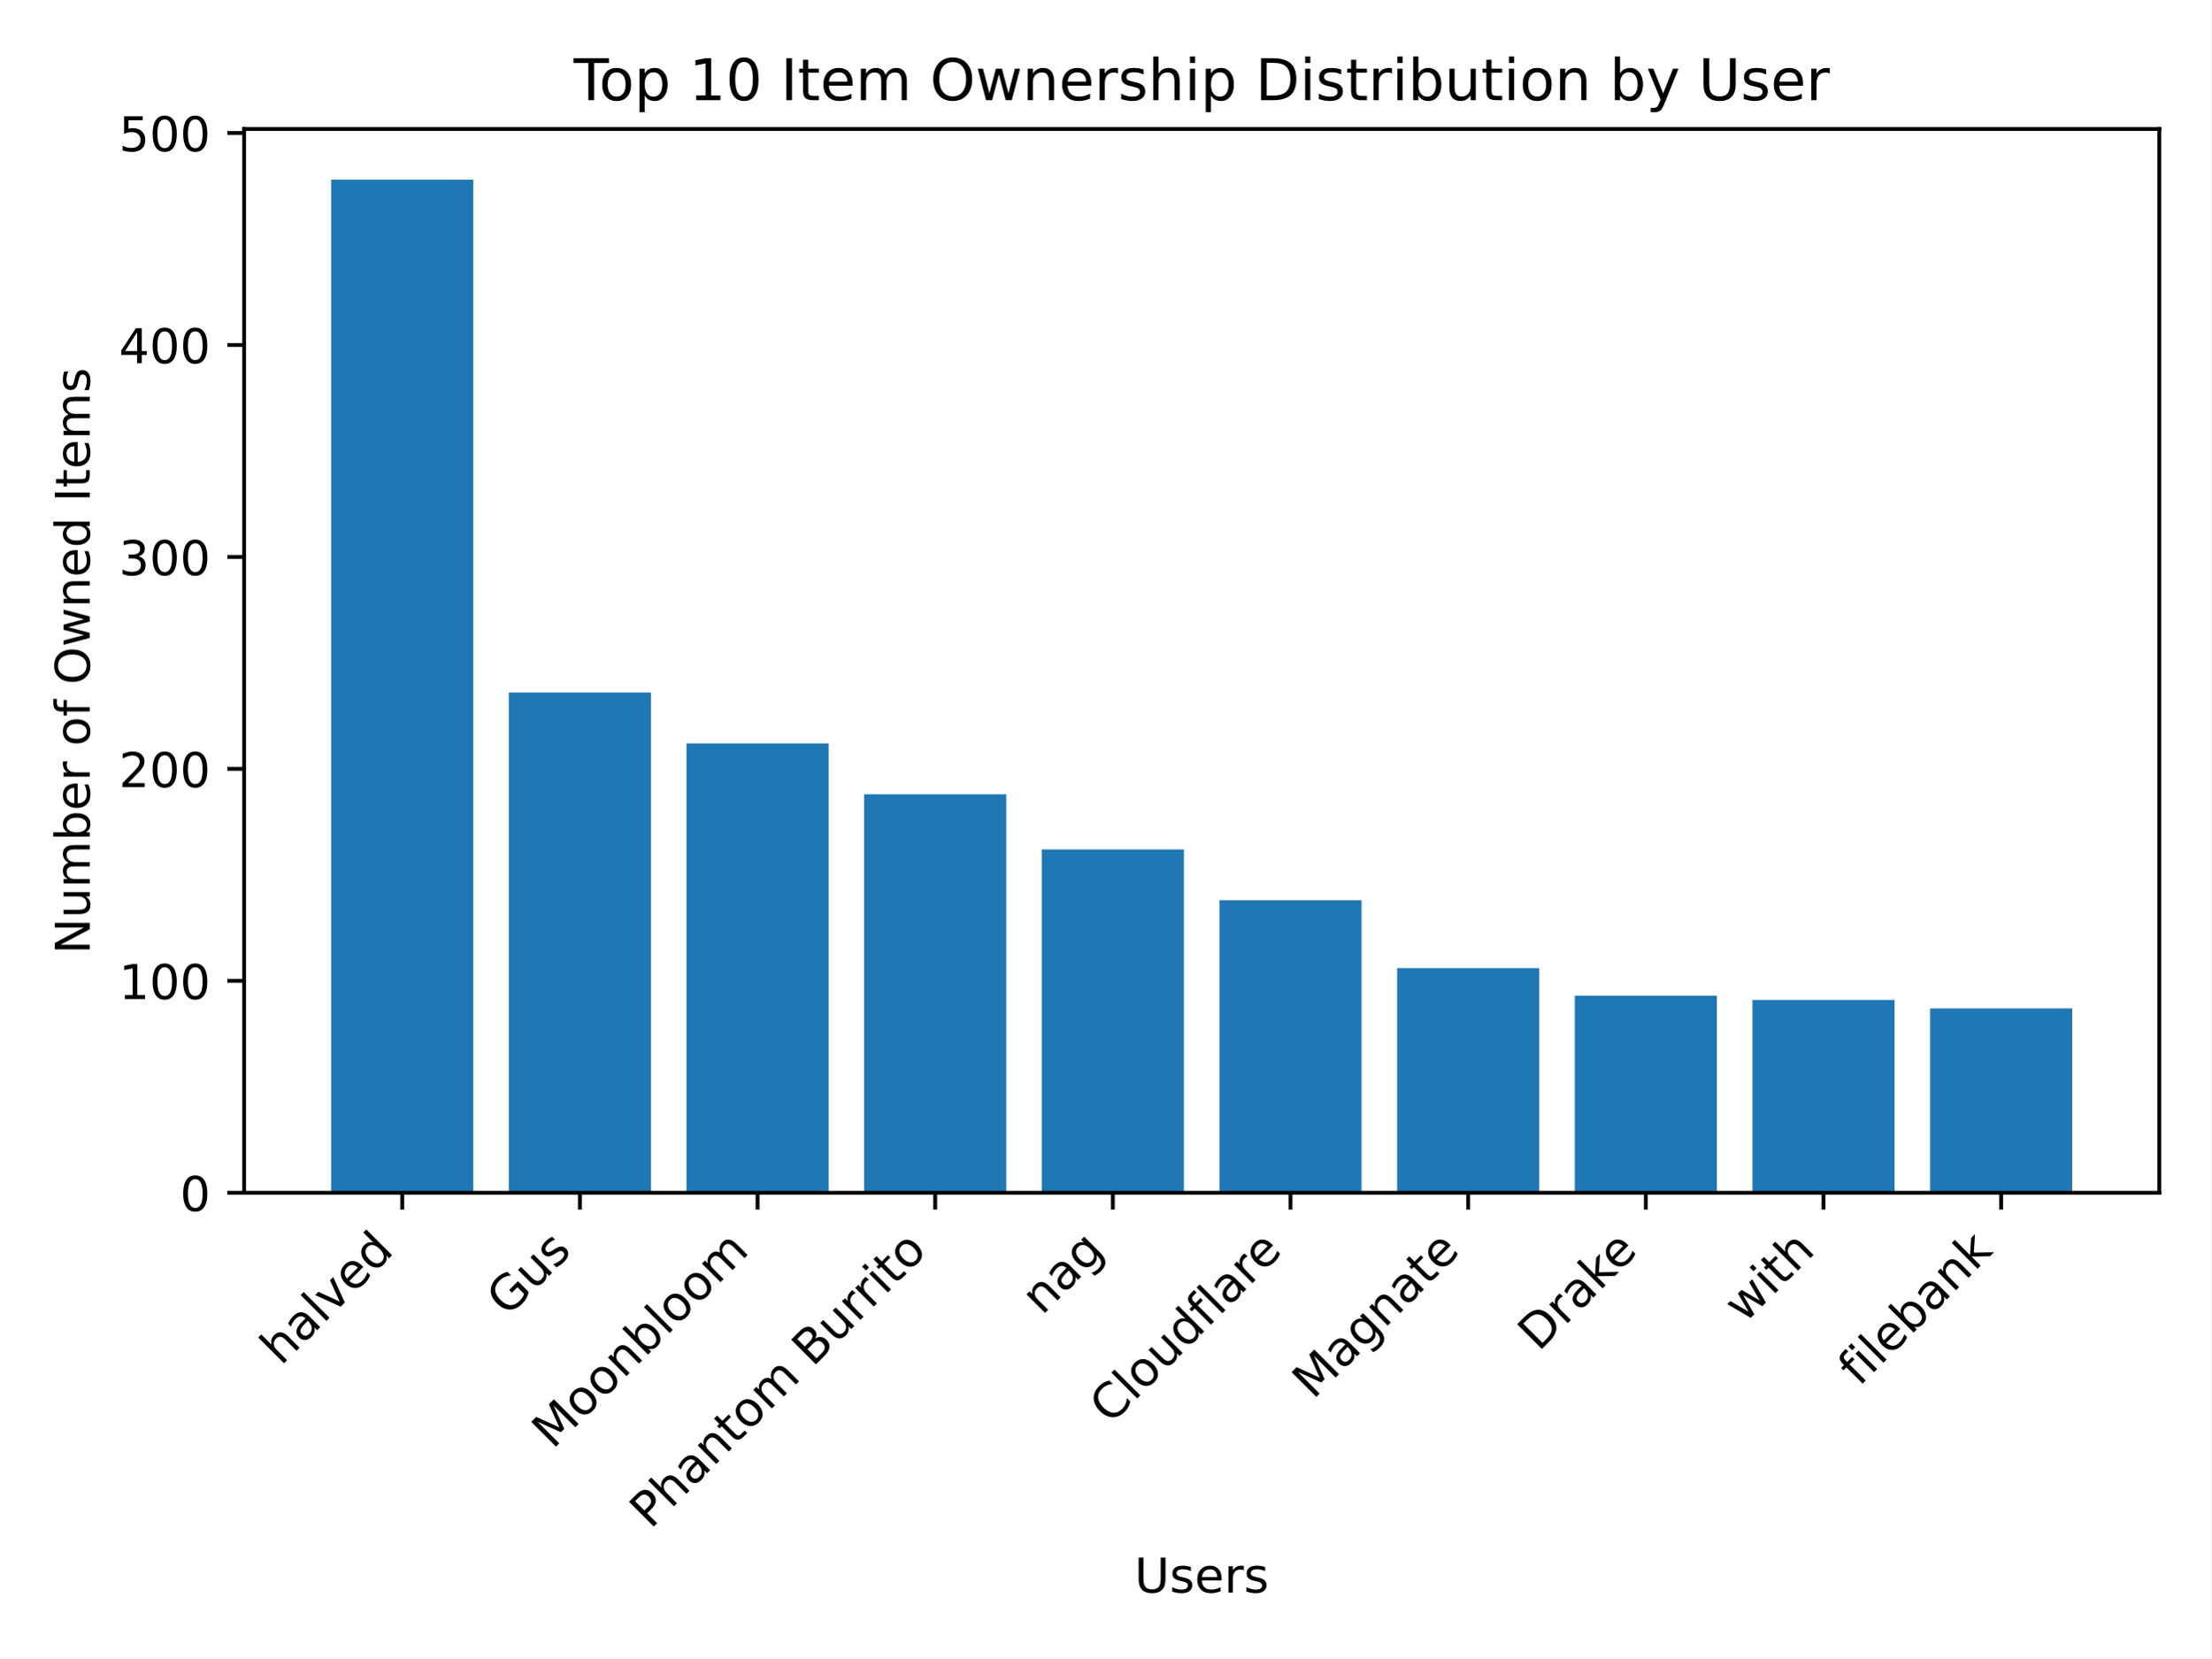
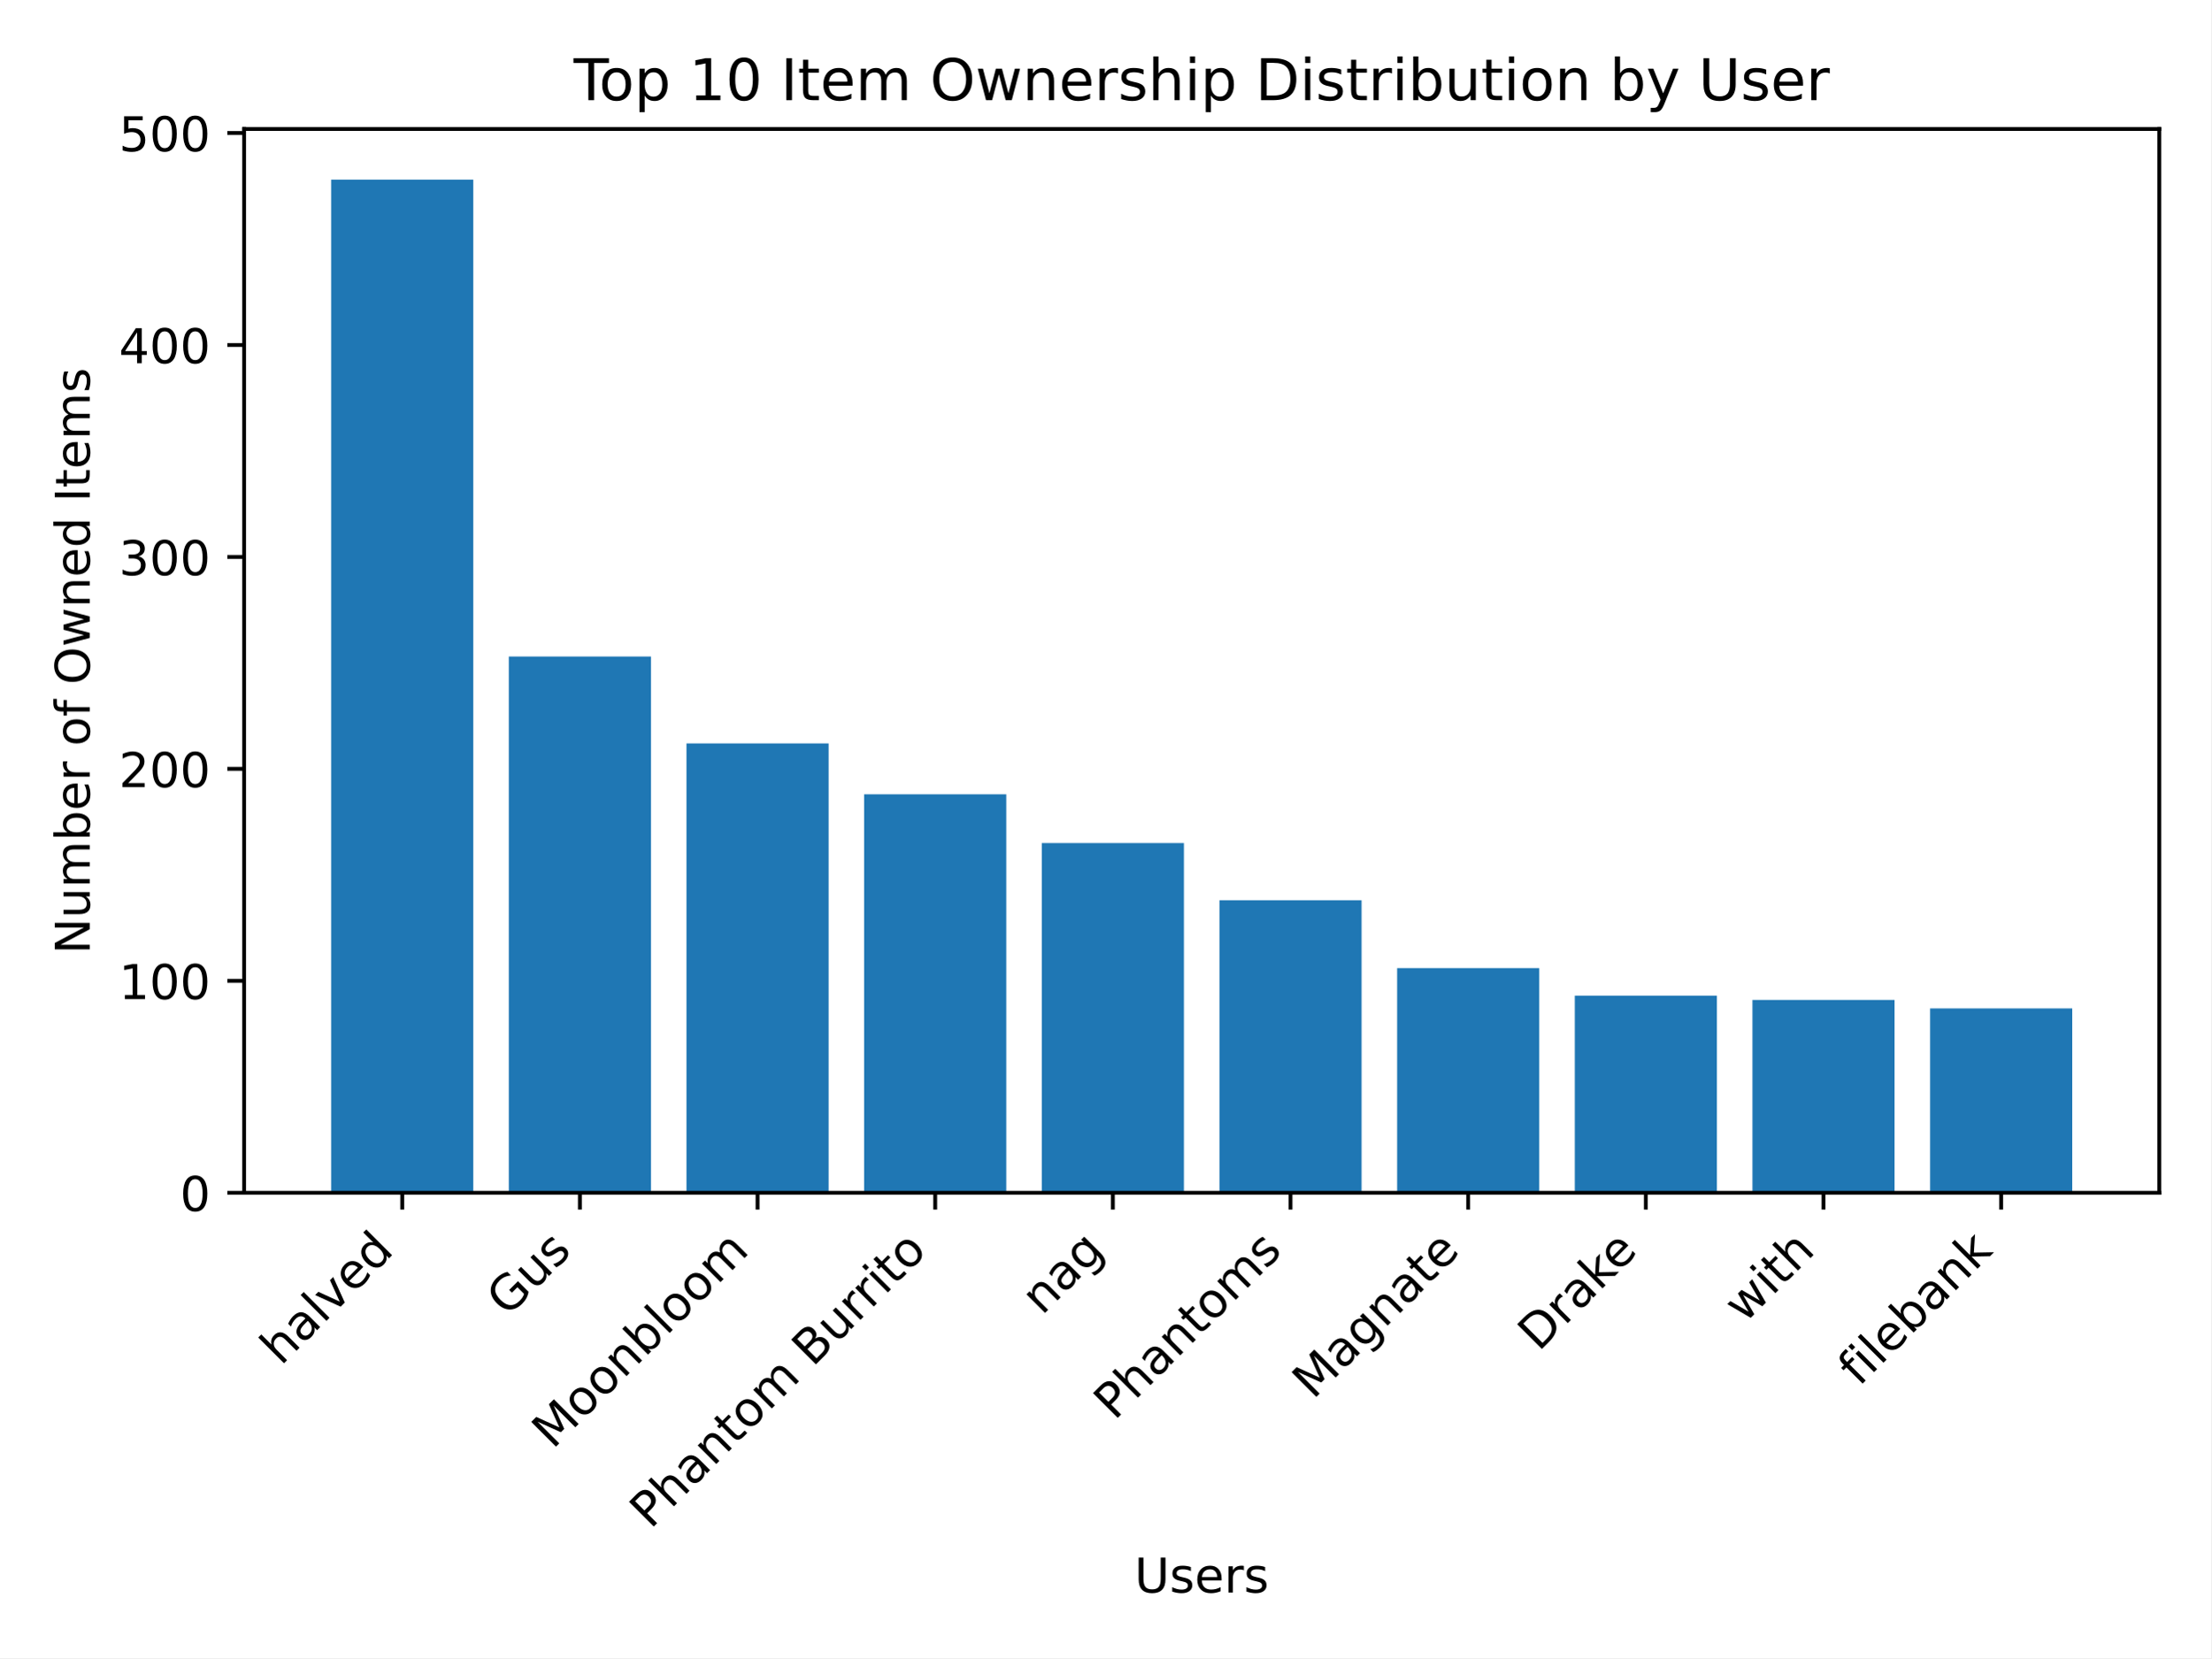
<svg xmlns="http://www.w3.org/2000/svg" xmlns:xlink="http://www.w3.org/1999/xlink" width="460.8pt" height="345.6pt" viewBox="0 0 460.8 345.6" version="1.1">
  <defs>
    <style type="text/css">*{stroke-linejoin: round; stroke-linecap: butt}</style>
  </defs>
  <g id="figure_1">
    <g id="patch_1">
      <path d="M 0 345.6  L 460.8 345.6  L 460.8 0  L 0 0  z " style="fill: #ffffff" />
    </g>
    <g id="axes_1">
      <g id="patch_2">
        <path d="M 50.87 248.617  L 450 248.617  L 450 26.88  L 50.87 26.88  z " style="fill: #ffffff" />
      </g>
      <g id="patch_3">
-         <path d="M 69.012 248.617  L 98.632 248.617  L 98.632 37.439  L 69.012 37.439  z " clip-path="url(#p437336c364)" style="fill: #1f77b4" />
+         <path d="M 69.012 248.617  L 98.632 248.617  L 98.632 37.439  L 69.012 37.439  z " clip-path="url(#p7bdfe8f7df)" style="fill: #1f77b4" />
      </g>
      <g id="patch_4">
-         <path d="M 106.037 248.617  L 135.657 248.617  L 135.657 144.353  L 106.037 144.353  z " clip-path="url(#p437336c364)" style="fill: #1f77b4" />
+         <path d="M 106.037 248.617  L 135.657 248.617  L 135.657 136.843  L 106.037 136.843  z " clip-path="url(#p7bdfe8f7df)" style="fill: #1f77b4" />
      </g>
      <g id="patch_5">
-         <path d="M 143.062 248.617  L 172.682 248.617  L 172.682 154.956  L 143.062 154.956  z " clip-path="url(#p437336c364)" style="fill: #1f77b4" />
+         <path d="M 143.062 248.617  L 172.682 248.617  L 172.682 154.956  L 143.062 154.956  z " clip-path="url(#p7bdfe8f7df)" style="fill: #1f77b4" />
      </g>
      <g id="patch_6">
-         <path d="M 180.087 248.617  L 209.707 248.617  L 209.707 165.559  L 180.087 165.559  z " clip-path="url(#p437336c364)" style="fill: #1f77b4" />
+         <path d="M 180.087 248.617  L 209.707 248.617  L 209.707 165.559  L 180.087 165.559  z " clip-path="url(#p7bdfe8f7df)" style="fill: #1f77b4" />
      </g>
      <g id="patch_7">
-         <path d="M 217.112 248.617  L 246.732 248.617  L 246.732 177.046  L 217.112 177.046  z " clip-path="url(#p437336c364)" style="fill: #1f77b4" />
+         <path d="M 217.112 248.617  L 246.732 248.617  L 246.732 175.721  L 217.112 175.721  z " clip-path="url(#p7bdfe8f7df)" style="fill: #1f77b4" />
      </g>
      <g id="patch_8">
-         <path d="M 254.138 248.617  L 283.758 248.617  L 283.758 187.649  L 254.138 187.649  z " clip-path="url(#p437336c364)" style="fill: #1f77b4" />
+         <path d="M 254.138 248.617  L 283.758 248.617  L 283.758 187.649  L 254.138 187.649  z " clip-path="url(#p7bdfe8f7df)" style="fill: #1f77b4" />
      </g>
      <g id="patch_9">
-         <path d="M 291.163 248.617  L 320.783 248.617  L 320.783 201.786  L 291.163 201.786  z " clip-path="url(#p437336c364)" style="fill: #1f77b4" />
+         <path d="M 291.163 248.617  L 320.783 248.617  L 320.783 201.786  L 291.163 201.786  z " clip-path="url(#p7bdfe8f7df)" style="fill: #1f77b4" />
      </g>
      <g id="patch_10">
-         <path d="M 328.188 248.617  L 357.808 248.617  L 357.808 207.53  L 328.188 207.53  z " clip-path="url(#p437336c364)" style="fill: #1f77b4" />
+         <path d="M 328.188 248.617  L 357.808 248.617  L 357.808 207.53  L 328.188 207.53  z " clip-path="url(#p7bdfe8f7df)" style="fill: #1f77b4" />
      </g>
      <g id="patch_11">
-         <path d="M 365.213 248.617  L 394.833 248.617  L 394.833 208.413  L 365.213 208.413  z " clip-path="url(#p437336c364)" style="fill: #1f77b4" />
+         <path d="M 365.213 248.617  L 394.833 248.617  L 394.833 208.413  L 365.213 208.413  z " clip-path="url(#p7bdfe8f7df)" style="fill: #1f77b4" />
      </g>
      <g id="patch_12">
-         <path d="M 402.238 248.617  L 431.858 248.617  L 431.858 210.181  L 402.238 210.181  z " clip-path="url(#p437336c364)" style="fill: #1f77b4" />
+         <path d="M 402.238 248.617  L 431.858 248.617  L 431.858 210.181  L 402.238 210.181  z " clip-path="url(#p7bdfe8f7df)" style="fill: #1f77b4" />
      </g>
      <g id="matplotlib.axis_1">
        <g id="xtick_1">
          <g id="line2d_1">
            <defs>
-               <path id="m1f9124b8df" d="M 0 0  L 0 3.5  " style="stroke: #000000; stroke-width: 0.8" />
+               <path id="m6779615eeb" d="M 0 0  L 0 3.5  " style="stroke: #000000; stroke-width: 0.8" />
            </defs>
            <g>
-               <use xlink:href="#m1f9124b8df" x="83.822" y="248.617" style="stroke: #000000; stroke-width: 0.8" />
+               <use xlink:href="#m6779615eeb" x="83.822" y="248.617" style="stroke: #000000; stroke-width: 0.8" />
            </g>
          </g>
          <g id="text_1">
            <g transform="translate(58.54764 284.7937) rotate(-45) scale(0.1 -0.1)">
              <defs>
                <path id="DejaVuSans-68" d="M 3513 2113  L 3513 0  L 2938 0  L 2938 2094  Q 2938 2591 2744 2837  Q 2550 3084 2163 3084  Q 1697 3084 1428 2787  Q 1159 2491 1159 1978  L 1159 0  L 581 0  L 581 4863  L 1159 4863  L 1159 2956  Q 1366 3272 1645 3428  Q 1925 3584 2291 3584  Q 2894 3584 3203 3211  Q 3513 2838 3513 2113  z " transform="scale(0.015625)" />
                <path id="DejaVuSans-61" d="M 2194 1759  Q 1497 1759 1228 1600  Q 959 1441 959 1056  Q 959 750 1161 570  Q 1363 391 1709 391  Q 2188 391 2477 730  Q 2766 1069 2766 1631  L 2766 1759  L 2194 1759  z M 3341 1997  L 3341 0  L 2766 0  L 2766 531  Q 2569 213 2275 61  Q 1981 -91 1556 -91  Q 1019 -91 701 211  Q 384 513 384 1019  Q 384 1609 779 1909  Q 1175 2209 1959 2209  L 2766 2209  L 2766 2266  Q 2766 2663 2505 2880  Q 2244 3097 1772 3097  Q 1472 3097 1187 3025  Q 903 2953 641 2809  L 641 3341  Q 956 3463 1253 3523  Q 1550 3584 1831 3584  Q 2591 3584 2966 3190  Q 3341 2797 3341 1997  z " transform="scale(0.015625)" />
                <path id="DejaVuSans-6c" d="M 603 4863  L 1178 4863  L 1178 0  L 603 0  L 603 4863  z " transform="scale(0.015625)" />
                <path id="DejaVuSans-76" d="M 191 3500  L 800 3500  L 1894 563  L 2988 3500  L 3597 3500  L 2284 0  L 1503 0  L 191 3500  z " transform="scale(0.015625)" />
                <path id="DejaVuSans-65" d="M 3597 1894  L 3597 1613  L 953 1613  Q 991 1019 1311 708  Q 1631 397 2203 397  Q 2534 397 2845 478  Q 3156 559 3463 722  L 3463 178  Q 3153 47 2828 -22  Q 2503 -91 2169 -91  Q 1331 -91 842 396  Q 353 884 353 1716  Q 353 2575 817 3079  Q 1281 3584 2069 3584  Q 2775 3584 3186 3129  Q 3597 2675 3597 1894  z M 3022 2063  Q 3016 2534 2758 2815  Q 2500 3097 2075 3097  Q 1594 3097 1305 2825  Q 1016 2553 972 2059  L 3022 2063  z " transform="scale(0.015625)" />
                <path id="DejaVuSans-64" d="M 2906 2969  L 2906 4863  L 3481 4863  L 3481 0  L 2906 0  L 2906 525  Q 2725 213 2448 61  Q 2172 -91 1784 -91  Q 1150 -91 751 415  Q 353 922 353 1747  Q 353 2572 751 3078  Q 1150 3584 1784 3584  Q 2172 3584 2448 3432  Q 2725 3281 2906 2969  z M 947 1747  Q 947 1113 1208 752  Q 1469 391 1925 391  Q 2381 391 2643 752  Q 2906 1113 2906 1747  Q 2906 2381 2643 2742  Q 2381 3103 1925 3103  Q 1469 3103 1208 2742  Q 947 2381 947 1747  z " transform="scale(0.015625)" />
              </defs>
              <use xlink:href="#DejaVuSans-68" />
              <use xlink:href="#DejaVuSans-61" x="63.379" />
              <use xlink:href="#DejaVuSans-6c" x="124.658" />
              <use xlink:href="#DejaVuSans-76" x="152.441" />
              <use xlink:href="#DejaVuSans-65" x="211.621" />
              <use xlink:href="#DejaVuSans-64" x="273.145" />
            </g>
          </g>
        </g>
        <g id="xtick_2">
          <g id="line2d_2">
            <g>
-               <use xlink:href="#m1f9124b8df" x="120.847" y="248.617" style="stroke: #000000; stroke-width: 0.8" />
+               <use xlink:href="#m6779615eeb" x="120.847" y="248.617" style="stroke: #000000; stroke-width: 0.8" />
            </g>
          </g>
          <g id="text_2">
            <g transform="translate(105.7329 274.6334) rotate(-45) scale(0.1 -0.1)">
              <defs>
                <path id="DejaVuSans-47" d="M 3809 666  L 3809 1919  L 2778 1919  L 2778 2438  L 4434 2438  L 4434 434  Q 4069 175 3628 42  Q 3188 -91 2688 -91  Q 1594 -91 976 548  Q 359 1188 359 2328  Q 359 3472 976 4111  Q 1594 4750 2688 4750  Q 3144 4750 3555 4637  Q 3966 4525 4313 4306  L 4313 3634  Q 3963 3931 3569 4081  Q 3175 4231 2741 4231  Q 1884 4231 1454 3753  Q 1025 3275 1025 2328  Q 1025 1384 1454 906  Q 1884 428 2741 428  Q 3075 428 3337 486  Q 3600 544 3809 666  z " transform="scale(0.015625)" />
                <path id="DejaVuSans-75" d="M 544 1381  L 544 3500  L 1119 3500  L 1119 1403  Q 1119 906 1312 657  Q 1506 409 1894 409  Q 2359 409 2629 706  Q 2900 1003 2900 1516  L 2900 3500  L 3475 3500  L 3475 0  L 2900 0  L 2900 538  Q 2691 219 2414 64  Q 2138 -91 1772 -91  Q 1169 -91 856 284  Q 544 659 544 1381  z M 1991 3584  L 1991 3584  z " transform="scale(0.015625)" />
                <path id="DejaVuSans-73" d="M 2834 3397  L 2834 2853  Q 2591 2978 2328 3040  Q 2066 3103 1784 3103  Q 1356 3103 1142 2972  Q 928 2841 928 2578  Q 928 2378 1081 2264  Q 1234 2150 1697 2047  L 1894 2003  Q 2506 1872 2764 1633  Q 3022 1394 3022 966  Q 3022 478 2636 193  Q 2250 -91 1575 -91  Q 1294 -91 989 -36  Q 684 19 347 128  L 347 722  Q 666 556 975 473  Q 1284 391 1588 391  Q 1994 391 2212 530  Q 2431 669 2431 922  Q 2431 1156 2273 1281  Q 2116 1406 1581 1522  L 1381 1569  Q 847 1681 609 1914  Q 372 2147 372 2553  Q 372 3047 722 3315  Q 1072 3584 1716 3584  Q 2034 3584 2315 3537  Q 2597 3491 2834 3397  z " transform="scale(0.015625)" />
              </defs>
              <use xlink:href="#DejaVuSans-47" />
              <use xlink:href="#DejaVuSans-75" x="77.49" />
              <use xlink:href="#DejaVuSans-73" x="140.869" />
            </g>
          </g>
        </g>
        <g id="xtick_3">
          <g id="line2d_3">
            <g>
-               <use xlink:href="#m1f9124b8df" x="157.872" y="248.617" style="stroke: #000000; stroke-width: 0.8" />
+               <use xlink:href="#m6779615eeb" x="157.872" y="248.617" style="stroke: #000000; stroke-width: 0.8" />
            </g>
          </g>
          <g id="text_3">
            <g transform="translate(115.172 302.2194) rotate(-45) scale(0.1 -0.1)">
              <defs>
                <path id="DejaVuSans-4d" d="M 628 4666  L 1569 4666  L 2759 1491  L 3956 4666  L 4897 4666  L 4897 0  L 4281 0  L 4281 4097  L 3078 897  L 2444 897  L 1241 4097  L 1241 0  L 628 0  L 628 4666  z " transform="scale(0.015625)" />
                <path id="DejaVuSans-6f" d="M 1959 3097  Q 1497 3097 1228 2736  Q 959 2375 959 1747  Q 959 1119 1226 758  Q 1494 397 1959 397  Q 2419 397 2687 759  Q 2956 1122 2956 1747  Q 2956 2369 2687 2733  Q 2419 3097 1959 3097  z M 1959 3584  Q 2709 3584 3137 3096  Q 3566 2609 3566 1747  Q 3566 888 3137 398  Q 2709 -91 1959 -91  Q 1206 -91 779 398  Q 353 888 353 1747  Q 353 2609 779 3096  Q 1206 3584 1959 3584  z " transform="scale(0.015625)" />
                <path id="DejaVuSans-6e" d="M 3513 2113  L 3513 0  L 2938 0  L 2938 2094  Q 2938 2591 2744 2837  Q 2550 3084 2163 3084  Q 1697 3084 1428 2787  Q 1159 2491 1159 1978  L 1159 0  L 581 0  L 581 3500  L 1159 3500  L 1159 2956  Q 1366 3272 1645 3428  Q 1925 3584 2291 3584  Q 2894 3584 3203 3211  Q 3513 2838 3513 2113  z " transform="scale(0.015625)" />
                <path id="DejaVuSans-62" d="M 3116 1747  Q 3116 2381 2855 2742  Q 2594 3103 2138 3103  Q 1681 3103 1420 2742  Q 1159 2381 1159 1747  Q 1159 1113 1420 752  Q 1681 391 2138 391  Q 2594 391 2855 752  Q 3116 1113 3116 1747  z M 1159 2969  Q 1341 3281 1617 3432  Q 1894 3584 2278 3584  Q 2916 3584 3314 3078  Q 3713 2572 3713 1747  Q 3713 922 3314 415  Q 2916 -91 2278 -91  Q 1894 -91 1617 61  Q 1341 213 1159 525  L 1159 0  L 581 0  L 581 4863  L 1159 4863  L 1159 2969  z " transform="scale(0.015625)" />
                <path id="DejaVuSans-6d" d="M 3328 2828  Q 3544 3216 3844 3400  Q 4144 3584 4550 3584  Q 5097 3584 5394 3201  Q 5691 2819 5691 2113  L 5691 0  L 5113 0  L 5113 2094  Q 5113 2597 4934 2840  Q 4756 3084 4391 3084  Q 3944 3084 3684 2787  Q 3425 2491 3425 1978  L 3425 0  L 2847 0  L 2847 2094  Q 2847 2600 2669 2842  Q 2491 3084 2119 3084  Q 1678 3084 1418 2786  Q 1159 2488 1159 1978  L 1159 0  L 581 0  L 581 3500  L 1159 3500  L 1159 2956  Q 1356 3278 1631 3431  Q 1906 3584 2284 3584  Q 2666 3584 2933 3390  Q 3200 3197 3328 2828  z " transform="scale(0.015625)" />
              </defs>
              <use xlink:href="#DejaVuSans-4d" />
              <use xlink:href="#DejaVuSans-6f" x="86.279" />
              <use xlink:href="#DejaVuSans-6f" x="147.461" />
              <use xlink:href="#DejaVuSans-6e" x="208.643" />
              <use xlink:href="#DejaVuSans-62" x="272.021" />
              <use xlink:href="#DejaVuSans-6c" x="335.498" />
              <use xlink:href="#DejaVuSans-6f" x="363.281" />
              <use xlink:href="#DejaVuSans-6f" x="424.463" />
              <use xlink:href="#DejaVuSans-6d" x="485.645" />
            </g>
          </g>
        </g>
        <g id="xtick_4">
          <g id="line2d_4">
            <g>
-               <use xlink:href="#m1f9124b8df" x="194.897" y="248.617" style="stroke: #000000; stroke-width: 0.8" />
+               <use xlink:href="#m6779615eeb" x="194.897" y="248.617" style="stroke: #000000; stroke-width: 0.8" />
            </g>
          </g>
          <g id="text_4">
            <g transform="translate(135.548 318.8685) rotate(-45) scale(0.1 -0.1)">
              <defs>
                <path id="DejaVuSans-50" d="M 1259 4147  L 1259 2394  L 2053 2394  Q 2494 2394 2734 2622  Q 2975 2850 2975 3272  Q 2975 3691 2734 3919  Q 2494 4147 2053 4147  L 1259 4147  z M 628 4666  L 2053 4666  Q 2838 4666 3239 4311  Q 3641 3956 3641 3272  Q 3641 2581 3239 2228  Q 2838 1875 2053 1875  L 1259 1875  L 1259 0  L 628 0  L 628 4666  z " transform="scale(0.015625)" />
                <path id="DejaVuSans-74" d="M 1172 4494  L 1172 3500  L 2356 3500  L 2356 3053  L 1172 3053  L 1172 1153  Q 1172 725 1289 603  Q 1406 481 1766 481  L 2356 481  L 2356 0  L 1766 0  Q 1100 0 847 248  Q 594 497 594 1153  L 594 3053  L 172 3053  L 172 3500  L 594 3500  L 594 4494  L 1172 4494  z " transform="scale(0.015625)" />
                <path id="DejaVuSans-20" transform="scale(0.015625)" />
                <path id="DejaVuSans-42" d="M 1259 2228  L 1259 519  L 2272 519  Q 2781 519 3026 730  Q 3272 941 3272 1375  Q 3272 1813 3026 2020  Q 2781 2228 2272 2228  L 1259 2228  z M 1259 4147  L 1259 2741  L 2194 2741  Q 2656 2741 2882 2914  Q 3109 3088 3109 3444  Q 3109 3797 2882 3972  Q 2656 4147 2194 4147  L 1259 4147  z M 628 4666  L 2241 4666  Q 2963 4666 3353 4366  Q 3744 4066 3744 3513  Q 3744 3084 3544 2831  Q 3344 2578 2956 2516  Q 3422 2416 3680 2098  Q 3938 1781 3938 1306  Q 3938 681 3513 340  Q 3088 0 2303 0  L 628 0  L 628 4666  z " transform="scale(0.015625)" />
                <path id="DejaVuSans-72" d="M 2631 2963  Q 2534 3019 2420 3045  Q 2306 3072 2169 3072  Q 1681 3072 1420 2755  Q 1159 2438 1159 1844  L 1159 0  L 581 0  L 581 3500  L 1159 3500  L 1159 2956  Q 1341 3275 1631 3429  Q 1922 3584 2338 3584  Q 2397 3584 2469 3576  Q 2541 3569 2628 3553  L 2631 2963  z " transform="scale(0.015625)" />
                <path id="DejaVuSans-69" d="M 603 3500  L 1178 3500  L 1178 0  L 603 0  L 603 3500  z M 603 4863  L 1178 4863  L 1178 4134  L 603 4134  L 603 4863  z " transform="scale(0.015625)" />
              </defs>
              <use xlink:href="#DejaVuSans-50" />
              <use xlink:href="#DejaVuSans-68" x="60.303" />
              <use xlink:href="#DejaVuSans-61" x="123.682" />
              <use xlink:href="#DejaVuSans-6e" x="184.961" />
              <use xlink:href="#DejaVuSans-74" x="248.34" />
              <use xlink:href="#DejaVuSans-6f" x="287.549" />
              <use xlink:href="#DejaVuSans-6d" x="348.73" />
              <use xlink:href="#DejaVuSans-20" x="446.143" />
              <use xlink:href="#DejaVuSans-42" x="477.93" />
              <use xlink:href="#DejaVuSans-75" x="546.533" />
              <use xlink:href="#DejaVuSans-72" x="609.912" />
              <use xlink:href="#DejaVuSans-72" x="649.275" />
              <use xlink:href="#DejaVuSans-69" x="690.389" />
              <use xlink:href="#DejaVuSans-74" x="718.172" />
              <use xlink:href="#DejaVuSans-6f" x="757.381" />
            </g>
          </g>
        </g>
        <g id="xtick_5">
          <g id="line2d_5">
            <g>
-               <use xlink:href="#m1f9124b8df" x="231.922" y="248.617" style="stroke: #000000; stroke-width: 0.8" />
+               <use xlink:href="#m6779615eeb" x="231.922" y="248.617" style="stroke: #000000; stroke-width: 0.8" />
            </g>
          </g>
          <g id="text_5">
            <g transform="translate(217.1484 274.2931) rotate(-45) scale(0.1 -0.1)">
              <defs>
                <path id="DejaVuSans-67" d="M 2906 1791  Q 2906 2416 2648 2759  Q 2391 3103 1925 3103  Q 1463 3103 1205 2759  Q 947 2416 947 1791  Q 947 1169 1205 825  Q 1463 481 1925 481  Q 2391 481 2648 825  Q 2906 1169 2906 1791  z M 3481 434  Q 3481 -459 3084 -895  Q 2688 -1331 1869 -1331  Q 1566 -1331 1297 -1286  Q 1028 -1241 775 -1147  L 775 -588  Q 1028 -725 1275 -790  Q 1522 -856 1778 -856  Q 2344 -856 2625 -561  Q 2906 -266 2906 331  L 2906 616  Q 2728 306 2450 153  Q 2172 0 1784 0  Q 1141 0 747 490  Q 353 981 353 1791  Q 353 2603 747 3093  Q 1141 3584 1784 3584  Q 2172 3584 2450 3431  Q 2728 3278 2906 2969  L 2906 3500  L 3481 3500  L 3481 434  z " transform="scale(0.015625)" />
              </defs>
              <use xlink:href="#DejaVuSans-6e" />
              <use xlink:href="#DejaVuSans-61" x="63.379" />
              <use xlink:href="#DejaVuSans-67" x="124.658" />
            </g>
          </g>
        </g>
        <g id="xtick_6">
          <g id="line2d_6">
            <g>
-               <use xlink:href="#m1f9124b8df" x="268.948" y="248.617" style="stroke: #000000; stroke-width: 0.8" />
+               <use xlink:href="#m6779615eeb" x="268.948" y="248.617" style="stroke: #000000; stroke-width: 0.8" />
            </g>
          </g>
          <g id="text_6">
-             <g transform="translate(231.3924 297.0741) rotate(-45) scale(0.1 -0.1)">
-               <defs>
-                 <path id="DejaVuSans-43" d="M 4122 4306  L 4122 3641  Q 3803 3938 3442 4084  Q 3081 4231 2675 4231  Q 1875 4231 1450 3742  Q 1025 3253 1025 2328  Q 1025 1406 1450 917  Q 1875 428 2675 428  Q 3081 428 3442 575  Q 3803 722 4122 1019  L 4122 359  Q 3791 134 3420 21  Q 3050 -91 2638 -91  Q 1578 -91 968 557  Q 359 1206 359 2328  Q 359 3453 968 4101  Q 1578 4750 2638 4750  Q 3056 4750 3426 4639  Q 3797 4528 4122 4306  z " transform="scale(0.015625)" />
-                 <path id="DejaVuSans-66" d="M 2375 4863  L 2375 4384  L 1825 4384  Q 1516 4384 1395 4259  Q 1275 4134 1275 3809  L 1275 3500  L 2222 3500  L 2222 3053  L 1275 3053  L 1275 0  L 697 0  L 697 3053  L 147 3053  L 147 3500  L 697 3500  L 697 3744  Q 697 4328 969 4595  Q 1241 4863 1831 4863  L 2375 4863  z " transform="scale(0.015625)" />
-               </defs>
-               <use xlink:href="#DejaVuSans-43" />
-               <use xlink:href="#DejaVuSans-6c" x="69.824" />
-               <use xlink:href="#DejaVuSans-6f" x="97.607" />
-               <use xlink:href="#DejaVuSans-75" x="158.789" />
-               <use xlink:href="#DejaVuSans-64" x="222.168" />
-               <use xlink:href="#DejaVuSans-66" x="285.645" />
-               <use xlink:href="#DejaVuSans-6c" x="320.85" />
-               <use xlink:href="#DejaVuSans-61" x="348.633" />
-               <use xlink:href="#DejaVuSans-72" x="409.912" />
-               <use xlink:href="#DejaVuSans-65" x="448.775" />
+             <g transform="translate(232.2476 296.219) rotate(-45) scale(0.1 -0.1)">
+               <use xlink:href="#DejaVuSans-50" />
+               <use xlink:href="#DejaVuSans-68" x="60.303" />
+               <use xlink:href="#DejaVuSans-61" x="123.682" />
+               <use xlink:href="#DejaVuSans-6e" x="184.961" />
+               <use xlink:href="#DejaVuSans-74" x="248.34" />
+               <use xlink:href="#DejaVuSans-6f" x="287.549" />
+               <use xlink:href="#DejaVuSans-6d" x="348.73" />
+               <use xlink:href="#DejaVuSans-73" x="446.143" />
            </g>
          </g>
        </g>
        <g id="xtick_7">
          <g id="line2d_7">
            <g>
-               <use xlink:href="#m1f9124b8df" x="305.973" y="248.617" style="stroke: #000000; stroke-width: 0.8" />
+               <use xlink:href="#m6779615eeb" x="305.973" y="248.617" style="stroke: #000000; stroke-width: 0.8" />
            </g>
          </g>
          <g id="text_7">
            <g transform="translate(273.6412 291.8504) rotate(-45) scale(0.1 -0.1)">
              <use xlink:href="#DejaVuSans-4d" />
              <use xlink:href="#DejaVuSans-61" x="86.279" />
              <use xlink:href="#DejaVuSans-67" x="147.559" />
              <use xlink:href="#DejaVuSans-6e" x="211.035" />
              <use xlink:href="#DejaVuSans-61" x="274.414" />
              <use xlink:href="#DejaVuSans-74" x="335.693" />
              <use xlink:href="#DejaVuSans-65" x="374.902" />
            </g>
          </g>
        </g>
        <g id="xtick_8">
          <g id="line2d_8">
            <g>
-               <use xlink:href="#m1f9124b8df" x="342.998" y="248.617" style="stroke: #000000; stroke-width: 0.8" />
+               <use xlink:href="#m6779615eeb" x="342.998" y="248.617" style="stroke: #000000; stroke-width: 0.8" />
            </g>
          </g>
          <g id="text_8">
            <g transform="translate(320.653 281.8636) rotate(-45) scale(0.1 -0.1)">
              <defs>
                <path id="DejaVuSans-44" d="M 1259 4147  L 1259 519  L 2022 519  Q 2988 519 3436 956  Q 3884 1394 3884 2338  Q 3884 3275 3436 3711  Q 2988 4147 2022 4147  L 1259 4147  z M 628 4666  L 1925 4666  Q 3281 4666 3915 4102  Q 4550 3538 4550 2338  Q 4550 1131 3912 565  Q 3275 0 1925 0  L 628 0  L 628 4666  z " transform="scale(0.015625)" />
                <path id="DejaVuSans-6b" d="M 581 4863  L 1159 4863  L 1159 1991  L 2875 3500  L 3609 3500  L 1753 1863  L 3688 0  L 2938 0  L 1159 1709  L 1159 0  L 581 0  L 581 4863  z " transform="scale(0.015625)" />
              </defs>
              <use xlink:href="#DejaVuSans-44" />
              <use xlink:href="#DejaVuSans-72" x="77.002" />
              <use xlink:href="#DejaVuSans-61" x="118.115" />
              <use xlink:href="#DejaVuSans-6b" x="179.395" />
              <use xlink:href="#DejaVuSans-65" x="233.68" />
            </g>
          </g>
        </g>
        <g id="xtick_9">
          <g id="line2d_9">
            <g>
-               <use xlink:href="#m1f9124b8df" x="380.023" y="248.617" style="stroke: #000000; stroke-width: 0.8" />
+               <use xlink:href="#m6779615eeb" x="380.023" y="248.617" style="stroke: #000000; stroke-width: 0.8" />
            </g>
          </g>
          <g id="text_9">
            <g transform="translate(363.5515 275.9902) rotate(-45) scale(0.1 -0.1)">
              <defs>
                <path id="DejaVuSans-77" d="M 269 3500  L 844 3500  L 1563 769  L 2278 3500  L 2956 3500  L 3675 769  L 4391 3500  L 4966 3500  L 4050 0  L 3372 0  L 2619 2869  L 1863 0  L 1184 0  L 269 3500  z " transform="scale(0.015625)" />
              </defs>
              <use xlink:href="#DejaVuSans-77" />
              <use xlink:href="#DejaVuSans-69" x="81.787" />
              <use xlink:href="#DejaVuSans-74" x="109.57" />
              <use xlink:href="#DejaVuSans-68" x="148.779" />
            </g>
          </g>
        </g>
        <g id="xtick_10">
          <g id="line2d_10">
            <g>
-               <use xlink:href="#m1f9124b8df" x="417.048" y="248.617" style="stroke: #000000; stroke-width: 0.8" />
+               <use xlink:href="#m6779615eeb" x="417.048" y="248.617" style="stroke: #000000; stroke-width: 0.8" />
            </g>
          </g>
          <g id="text_10">
            <g transform="translate(387.41 289.1567) rotate(-45) scale(0.1 -0.1)">
+               <defs>
+                 <path id="DejaVuSans-66" d="M 2375 4863  L 2375 4384  L 1825 4384  Q 1516 4384 1395 4259  Q 1275 4134 1275 3809  L 1275 3500  L 2222 3500  L 2222 3053  L 1275 3053  L 1275 0  L 697 0  L 697 3053  L 147 3053  L 147 3500  L 697 3500  L 697 3744  Q 697 4328 969 4595  Q 1241 4863 1831 4863  L 2375 4863  z " transform="scale(0.015625)" />
+               </defs>
              <use xlink:href="#DejaVuSans-66" />
              <use xlink:href="#DejaVuSans-69" x="35.205" />
              <use xlink:href="#DejaVuSans-6c" x="62.988" />
              <use xlink:href="#DejaVuSans-65" x="90.771" />
              <use xlink:href="#DejaVuSans-62" x="152.295" />
              <use xlink:href="#DejaVuSans-61" x="215.771" />
              <use xlink:href="#DejaVuSans-6e" x="277.051" />
              <use xlink:href="#DejaVuSans-6b" x="340.43" />
            </g>
          </g>
        </g>
        <g id="text_11">
          <g transform="translate(236.4342 331.9375) scale(0.1 -0.1)">
            <defs>
              <path id="DejaVuSans-55" d="M 556 4666  L 1191 4666  L 1191 1831  Q 1191 1081 1462 751  Q 1734 422 2344 422  Q 2950 422 3222 751  Q 3494 1081 3494 1831  L 3494 4666  L 4128 4666  L 4128 1753  Q 4128 841 3676 375  Q 3225 -91 2344 -91  Q 1459 -91 1007 375  Q 556 841 556 1753  L 556 4666  z " transform="scale(0.015625)" />
            </defs>
            <use xlink:href="#DejaVuSans-55" />
            <use xlink:href="#DejaVuSans-73" x="73.193" />
            <use xlink:href="#DejaVuSans-65" x="125.293" />
            <use xlink:href="#DejaVuSans-72" x="186.816" />
            <use xlink:href="#DejaVuSans-73" x="227.93" />
          </g>
        </g>
      </g>
      <g id="matplotlib.axis_2">
        <g id="ytick_1">
          <g id="line2d_11">
            <defs>
-               <path id="md4b59c7050" d="M 0 0  L -3.5 0  " style="stroke: #000000; stroke-width: 0.8" />
+               <path id="m2389ee1cc0" d="M 0 0  L -3.5 0  " style="stroke: #000000; stroke-width: 0.8" />
            </defs>
            <g>
-               <use xlink:href="#md4b59c7050" x="50.87" y="248.617" style="stroke: #000000; stroke-width: 0.8" />
+               <use xlink:href="#m2389ee1cc0" x="50.87" y="248.617" style="stroke: #000000; stroke-width: 0.8" />
            </g>
          </g>
          <g id="text_12">
            <g transform="translate(37.5075 252.4159) scale(0.1 -0.1)">
              <defs>
                <path id="DejaVuSans-30" d="M 2034 4250  Q 1547 4250 1301 3770  Q 1056 3291 1056 2328  Q 1056 1369 1301 889  Q 1547 409 2034 409  Q 2525 409 2770 889  Q 3016 1369 3016 2328  Q 3016 3291 2770 3770  Q 2525 4250 2034 4250  z M 2034 4750  Q 2819 4750 3233 4129  Q 3647 3509 3647 2328  Q 3647 1150 3233 529  Q 2819 -91 2034 -91  Q 1250 -91 836 529  Q 422 1150 422 2328  Q 422 3509 836 4129  Q 1250 4750 2034 4750  z " transform="scale(0.015625)" />
              </defs>
              <use xlink:href="#DejaVuSans-30" />
            </g>
          </g>
        </g>
        <g id="ytick_2">
          <g id="line2d_12">
            <g>
-               <use xlink:href="#md4b59c7050" x="50.87" y="204.437" style="stroke: #000000; stroke-width: 0.8" />
+               <use xlink:href="#m2389ee1cc0" x="50.87" y="204.437" style="stroke: #000000; stroke-width: 0.8" />
            </g>
          </g>
          <g id="text_13">
            <g transform="translate(24.7825 208.2364) scale(0.1 -0.1)">
              <defs>
                <path id="DejaVuSans-31" d="M 794 531  L 1825 531  L 1825 4091  L 703 3866  L 703 4441  L 1819 4666  L 2450 4666  L 2450 531  L 3481 531  L 3481 0  L 794 0  L 794 531  z " transform="scale(0.015625)" />
              </defs>
              <use xlink:href="#DejaVuSans-31" />
              <use xlink:href="#DejaVuSans-30" x="63.623" />
              <use xlink:href="#DejaVuSans-30" x="127.246" />
            </g>
          </g>
        </g>
        <g id="ytick_3">
          <g id="line2d_13">
            <g>
-               <use xlink:href="#md4b59c7050" x="50.87" y="160.258" style="stroke: #000000; stroke-width: 0.8" />
+               <use xlink:href="#m2389ee1cc0" x="50.87" y="160.258" style="stroke: #000000; stroke-width: 0.8" />
            </g>
          </g>
          <g id="text_14">
            <g transform="translate(24.7825 164.057) scale(0.1 -0.1)">
              <defs>
                <path id="DejaVuSans-32" d="M 1228 531  L 3431 531  L 3431 0  L 469 0  L 469 531  Q 828 903 1448 1529  Q 2069 2156 2228 2338  Q 2531 2678 2651 2914  Q 2772 3150 2772 3378  Q 2772 3750 2511 3984  Q 2250 4219 1831 4219  Q 1534 4219 1204 4116  Q 875 4013 500 3803  L 500 4441  Q 881 4594 1212 4672  Q 1544 4750 1819 4750  Q 2544 4750 2975 4387  Q 3406 4025 3406 3419  Q 3406 3131 3298 2873  Q 3191 2616 2906 2266  Q 2828 2175 2409 1742  Q 1991 1309 1228 531  z " transform="scale(0.015625)" />
              </defs>
              <use xlink:href="#DejaVuSans-32" />
              <use xlink:href="#DejaVuSans-30" x="63.623" />
              <use xlink:href="#DejaVuSans-30" x="127.246" />
            </g>
          </g>
        </g>
        <g id="ytick_4">
          <g id="line2d_14">
            <g>
-               <use xlink:href="#md4b59c7050" x="50.87" y="116.078" style="stroke: #000000; stroke-width: 0.8" />
+               <use xlink:href="#m2389ee1cc0" x="50.87" y="116.078" style="stroke: #000000; stroke-width: 0.8" />
            </g>
          </g>
          <g id="text_15">
            <g transform="translate(24.7825 119.8775) scale(0.1 -0.1)">
              <defs>
                <path id="DejaVuSans-33" d="M 2597 2516  Q 3050 2419 3304 2112  Q 3559 1806 3559 1356  Q 3559 666 3084 287  Q 2609 -91 1734 -91  Q 1441 -91 1130 -33  Q 819 25 488 141  L 488 750  Q 750 597 1062 519  Q 1375 441 1716 441  Q 2309 441 2620 675  Q 2931 909 2931 1356  Q 2931 1769 2642 2001  Q 2353 2234 1838 2234  L 1294 2234  L 1294 2753  L 1863 2753  Q 2328 2753 2575 2939  Q 2822 3125 2822 3475  Q 2822 3834 2567 4026  Q 2313 4219 1838 4219  Q 1578 4219 1281 4162  Q 984 4106 628 3988  L 628 4550  Q 988 4650 1302 4700  Q 1616 4750 1894 4750  Q 2613 4750 3031 4423  Q 3450 4097 3450 3541  Q 3450 3153 3228 2886  Q 3006 2619 2597 2516  z " transform="scale(0.015625)" />
              </defs>
              <use xlink:href="#DejaVuSans-33" />
              <use xlink:href="#DejaVuSans-30" x="63.623" />
              <use xlink:href="#DejaVuSans-30" x="127.246" />
            </g>
          </g>
        </g>
        <g id="ytick_5">
          <g id="line2d_15">
            <g>
-               <use xlink:href="#md4b59c7050" x="50.87" y="71.899" style="stroke: #000000; stroke-width: 0.8" />
+               <use xlink:href="#m2389ee1cc0" x="50.87" y="71.899" style="stroke: #000000; stroke-width: 0.8" />
            </g>
          </g>
          <g id="text_16">
            <g transform="translate(24.7825 75.69808) scale(0.1 -0.1)">
              <defs>
                <path id="DejaVuSans-34" d="M 2419 4116  L 825 1625  L 2419 1625  L 2419 4116  z M 2253 4666  L 3047 4666  L 3047 1625  L 3713 1625  L 3713 1100  L 3047 1100  L 3047 0  L 2419 0  L 2419 1100  L 313 1100  L 313 1709  L 2253 4666  z " transform="scale(0.015625)" />
              </defs>
              <use xlink:href="#DejaVuSans-34" />
              <use xlink:href="#DejaVuSans-30" x="63.623" />
              <use xlink:href="#DejaVuSans-30" x="127.246" />
            </g>
          </g>
        </g>
        <g id="ytick_6">
          <g id="line2d_16">
            <g>
-               <use xlink:href="#md4b59c7050" x="50.87" y="27.719" style="stroke: #000000; stroke-width: 0.8" />
+               <use xlink:href="#m2389ee1cc0" x="50.87" y="27.719" style="stroke: #000000; stroke-width: 0.8" />
            </g>
          </g>
          <g id="text_17">
            <g transform="translate(24.7825 31.51863) scale(0.1 -0.1)">
              <defs>
                <path id="DejaVuSans-35" d="M 691 4666  L 3169 4666  L 3169 4134  L 1269 4134  L 1269 2991  Q 1406 3038 1543 3061  Q 1681 3084 1819 3084  Q 2600 3084 3056 2656  Q 3513 2228 3513 1497  Q 3513 744 3044 326  Q 2575 -91 1722 -91  Q 1428 -91 1123 -41  Q 819 9 494 109  L 494 744  Q 775 591 1075 516  Q 1375 441 1709 441  Q 2250 441 2565 725  Q 2881 1009 2881 1497  Q 2881 1984 2565 2268  Q 2250 2553 1709 2553  Q 1456 2553 1204 2497  Q 953 2441 691 2322  L 691 4666  z " transform="scale(0.015625)" />
              </defs>
              <use xlink:href="#DejaVuSans-35" />
              <use xlink:href="#DejaVuSans-30" x="63.623" />
              <use xlink:href="#DejaVuSans-30" x="127.246" />
            </g>
          </g>
        </g>
        <g id="text_18">
          <g transform="translate(18.70281 198.8522) rotate(-90) scale(0.1 -0.1)">
            <defs>
              <path id="DejaVuSans-4e" d="M 628 4666  L 1478 4666  L 3547 763  L 3547 4666  L 4159 4666  L 4159 0  L 3309 0  L 1241 3903  L 1241 0  L 628 0  L 628 4666  z " transform="scale(0.015625)" />
              <path id="DejaVuSans-4f" d="M 2522 4238  Q 1834 4238 1429 3725  Q 1025 3213 1025 2328  Q 1025 1447 1429 934  Q 1834 422 2522 422  Q 3209 422 3611 934  Q 4013 1447 4013 2328  Q 4013 3213 3611 3725  Q 3209 4238 2522 4238  z M 2522 4750  Q 3503 4750 4090 4092  Q 4678 3434 4678 2328  Q 4678 1225 4090 567  Q 3503 -91 2522 -91  Q 1538 -91 948 565  Q 359 1222 359 2328  Q 359 3434 948 4092  Q 1538 4750 2522 4750  z " transform="scale(0.015625)" />
              <path id="DejaVuSans-49" d="M 628 4666  L 1259 4666  L 1259 0  L 628 0  L 628 4666  z " transform="scale(0.015625)" />
            </defs>
            <use xlink:href="#DejaVuSans-4e" />
            <use xlink:href="#DejaVuSans-75" x="74.805" />
            <use xlink:href="#DejaVuSans-6d" x="138.184" />
            <use xlink:href="#DejaVuSans-62" x="235.596" />
            <use xlink:href="#DejaVuSans-65" x="299.072" />
            <use xlink:href="#DejaVuSans-72" x="360.596" />
            <use xlink:href="#DejaVuSans-20" x="401.709" />
            <use xlink:href="#DejaVuSans-6f" x="433.496" />
            <use xlink:href="#DejaVuSans-66" x="494.678" />
            <use xlink:href="#DejaVuSans-20" x="529.883" />
            <use xlink:href="#DejaVuSans-4f" x="561.67" />
            <use xlink:href="#DejaVuSans-77" x="640.381" />
            <use xlink:href="#DejaVuSans-6e" x="722.168" />
            <use xlink:href="#DejaVuSans-65" x="785.547" />
            <use xlink:href="#DejaVuSans-64" x="847.07" />
            <use xlink:href="#DejaVuSans-20" x="910.547" />
            <use xlink:href="#DejaVuSans-49" x="942.334" />
            <use xlink:href="#DejaVuSans-74" x="971.826" />
            <use xlink:href="#DejaVuSans-65" x="1011.035" />
            <use xlink:href="#DejaVuSans-6d" x="1072.559" />
            <use xlink:href="#DejaVuSans-73" x="1169.971" />
          </g>
        </g>
      </g>
      <g id="patch_13">
        <path d="M 50.87 248.617  L 50.87 26.88  " style="fill: none; stroke: #000000; stroke-width: 0.8; stroke-linejoin: miter; stroke-linecap: square" />
      </g>
      <g id="patch_14">
        <path d="M 450 248.617  L 450 26.88  " style="fill: none; stroke: #000000; stroke-width: 0.8; stroke-linejoin: miter; stroke-linecap: square" />
      </g>
      <g id="patch_15">
        <path d="M 50.87 248.617  L 450 248.617  " style="fill: none; stroke: #000000; stroke-width: 0.8; stroke-linejoin: miter; stroke-linecap: square" />
      </g>
      <g id="patch_16">
        <path d="M 50.87 26.88  L 450 26.88  " style="fill: none; stroke: #000000; stroke-width: 0.8; stroke-linejoin: miter; stroke-linecap: square" />
      </g>
      <g id="text_19">
        <g transform="translate(119.5422 20.88) scale(0.12 -0.12)">
          <defs>
            <path id="DejaVuSans-54" d="M -19 4666  L 3928 4666  L 3928 4134  L 2272 4134  L 2272 0  L 1638 0  L 1638 4134  L -19 4134  L -19 4666  z " transform="scale(0.015625)" />
            <path id="DejaVuSans-70" d="M 1159 525  L 1159 -1331  L 581 -1331  L 581 3500  L 1159 3500  L 1159 2969  Q 1341 3281 1617 3432  Q 1894 3584 2278 3584  Q 2916 3584 3314 3078  Q 3713 2572 3713 1747  Q 3713 922 3314 415  Q 2916 -91 2278 -91  Q 1894 -91 1617 61  Q 1341 213 1159 525  z M 3116 1747  Q 3116 2381 2855 2742  Q 2594 3103 2138 3103  Q 1681 3103 1420 2742  Q 1159 2381 1159 1747  Q 1159 1113 1420 752  Q 1681 391 2138 391  Q 2594 391 2855 752  Q 3116 1113 3116 1747  z " transform="scale(0.015625)" />
            <path id="DejaVuSans-79" d="M 2059 -325  Q 1816 -950 1584 -1140  Q 1353 -1331 966 -1331  L 506 -1331  L 506 -850  L 844 -850  Q 1081 -850 1212 -737  Q 1344 -625 1503 -206  L 1606 56  L 191 3500  L 800 3500  L 1894 763  L 2988 3500  L 3597 3500  L 2059 -325  z " transform="scale(0.015625)" />
          </defs>
          <use xlink:href="#DejaVuSans-54" />
          <use xlink:href="#DejaVuSans-6f" x="44.084" />
          <use xlink:href="#DejaVuSans-70" x="105.266" />
          <use xlink:href="#DejaVuSans-20" x="168.742" />
          <use xlink:href="#DejaVuSans-31" x="200.529" />
          <use xlink:href="#DejaVuSans-30" x="264.152" />
          <use xlink:href="#DejaVuSans-20" x="327.775" />
          <use xlink:href="#DejaVuSans-49" x="359.562" />
          <use xlink:href="#DejaVuSans-74" x="389.055" />
          <use xlink:href="#DejaVuSans-65" x="428.264" />
          <use xlink:href="#DejaVuSans-6d" x="489.787" />
          <use xlink:href="#DejaVuSans-20" x="587.199" />
          <use xlink:href="#DejaVuSans-4f" x="618.986" />
          <use xlink:href="#DejaVuSans-77" x="697.697" />
          <use xlink:href="#DejaVuSans-6e" x="779.484" />
          <use xlink:href="#DejaVuSans-65" x="842.863" />
          <use xlink:href="#DejaVuSans-72" x="904.387" />
          <use xlink:href="#DejaVuSans-73" x="945.5" />
          <use xlink:href="#DejaVuSans-68" x="997.6" />
          <use xlink:href="#DejaVuSans-69" x="1060.979" />
          <use xlink:href="#DejaVuSans-70" x="1088.762" />
          <use xlink:href="#DejaVuSans-20" x="1152.238" />
          <use xlink:href="#DejaVuSans-44" x="1184.025" />
          <use xlink:href="#DejaVuSans-69" x="1261.027" />
          <use xlink:href="#DejaVuSans-73" x="1288.811" />
          <use xlink:href="#DejaVuSans-74" x="1340.91" />
          <use xlink:href="#DejaVuSans-72" x="1380.119" />
          <use xlink:href="#DejaVuSans-69" x="1421.232" />
          <use xlink:href="#DejaVuSans-62" x="1449.016" />
          <use xlink:href="#DejaVuSans-75" x="1512.492" />
          <use xlink:href="#DejaVuSans-74" x="1575.871" />
          <use xlink:href="#DejaVuSans-69" x="1615.08" />
          <use xlink:href="#DejaVuSans-6f" x="1642.863" />
          <use xlink:href="#DejaVuSans-6e" x="1704.045" />
          <use xlink:href="#DejaVuSans-20" x="1767.424" />
          <use xlink:href="#DejaVuSans-62" x="1799.211" />
          <use xlink:href="#DejaVuSans-79" x="1862.688" />
          <use xlink:href="#DejaVuSans-20" x="1921.867" />
          <use xlink:href="#DejaVuSans-55" x="1953.654" />
          <use xlink:href="#DejaVuSans-73" x="2026.848" />
          <use xlink:href="#DejaVuSans-65" x="2078.947" />
          <use xlink:href="#DejaVuSans-72" x="2140.471" />
        </g>
      </g>
    </g>
  </g>
  <defs>
-     <clipPath id="p437336c364">
+     <clipPath id="p7bdfe8f7df">
      <rect x="50.87" y="26.88" width="399.13" height="221.737" />
    </clipPath>
  </defs>
</svg>
